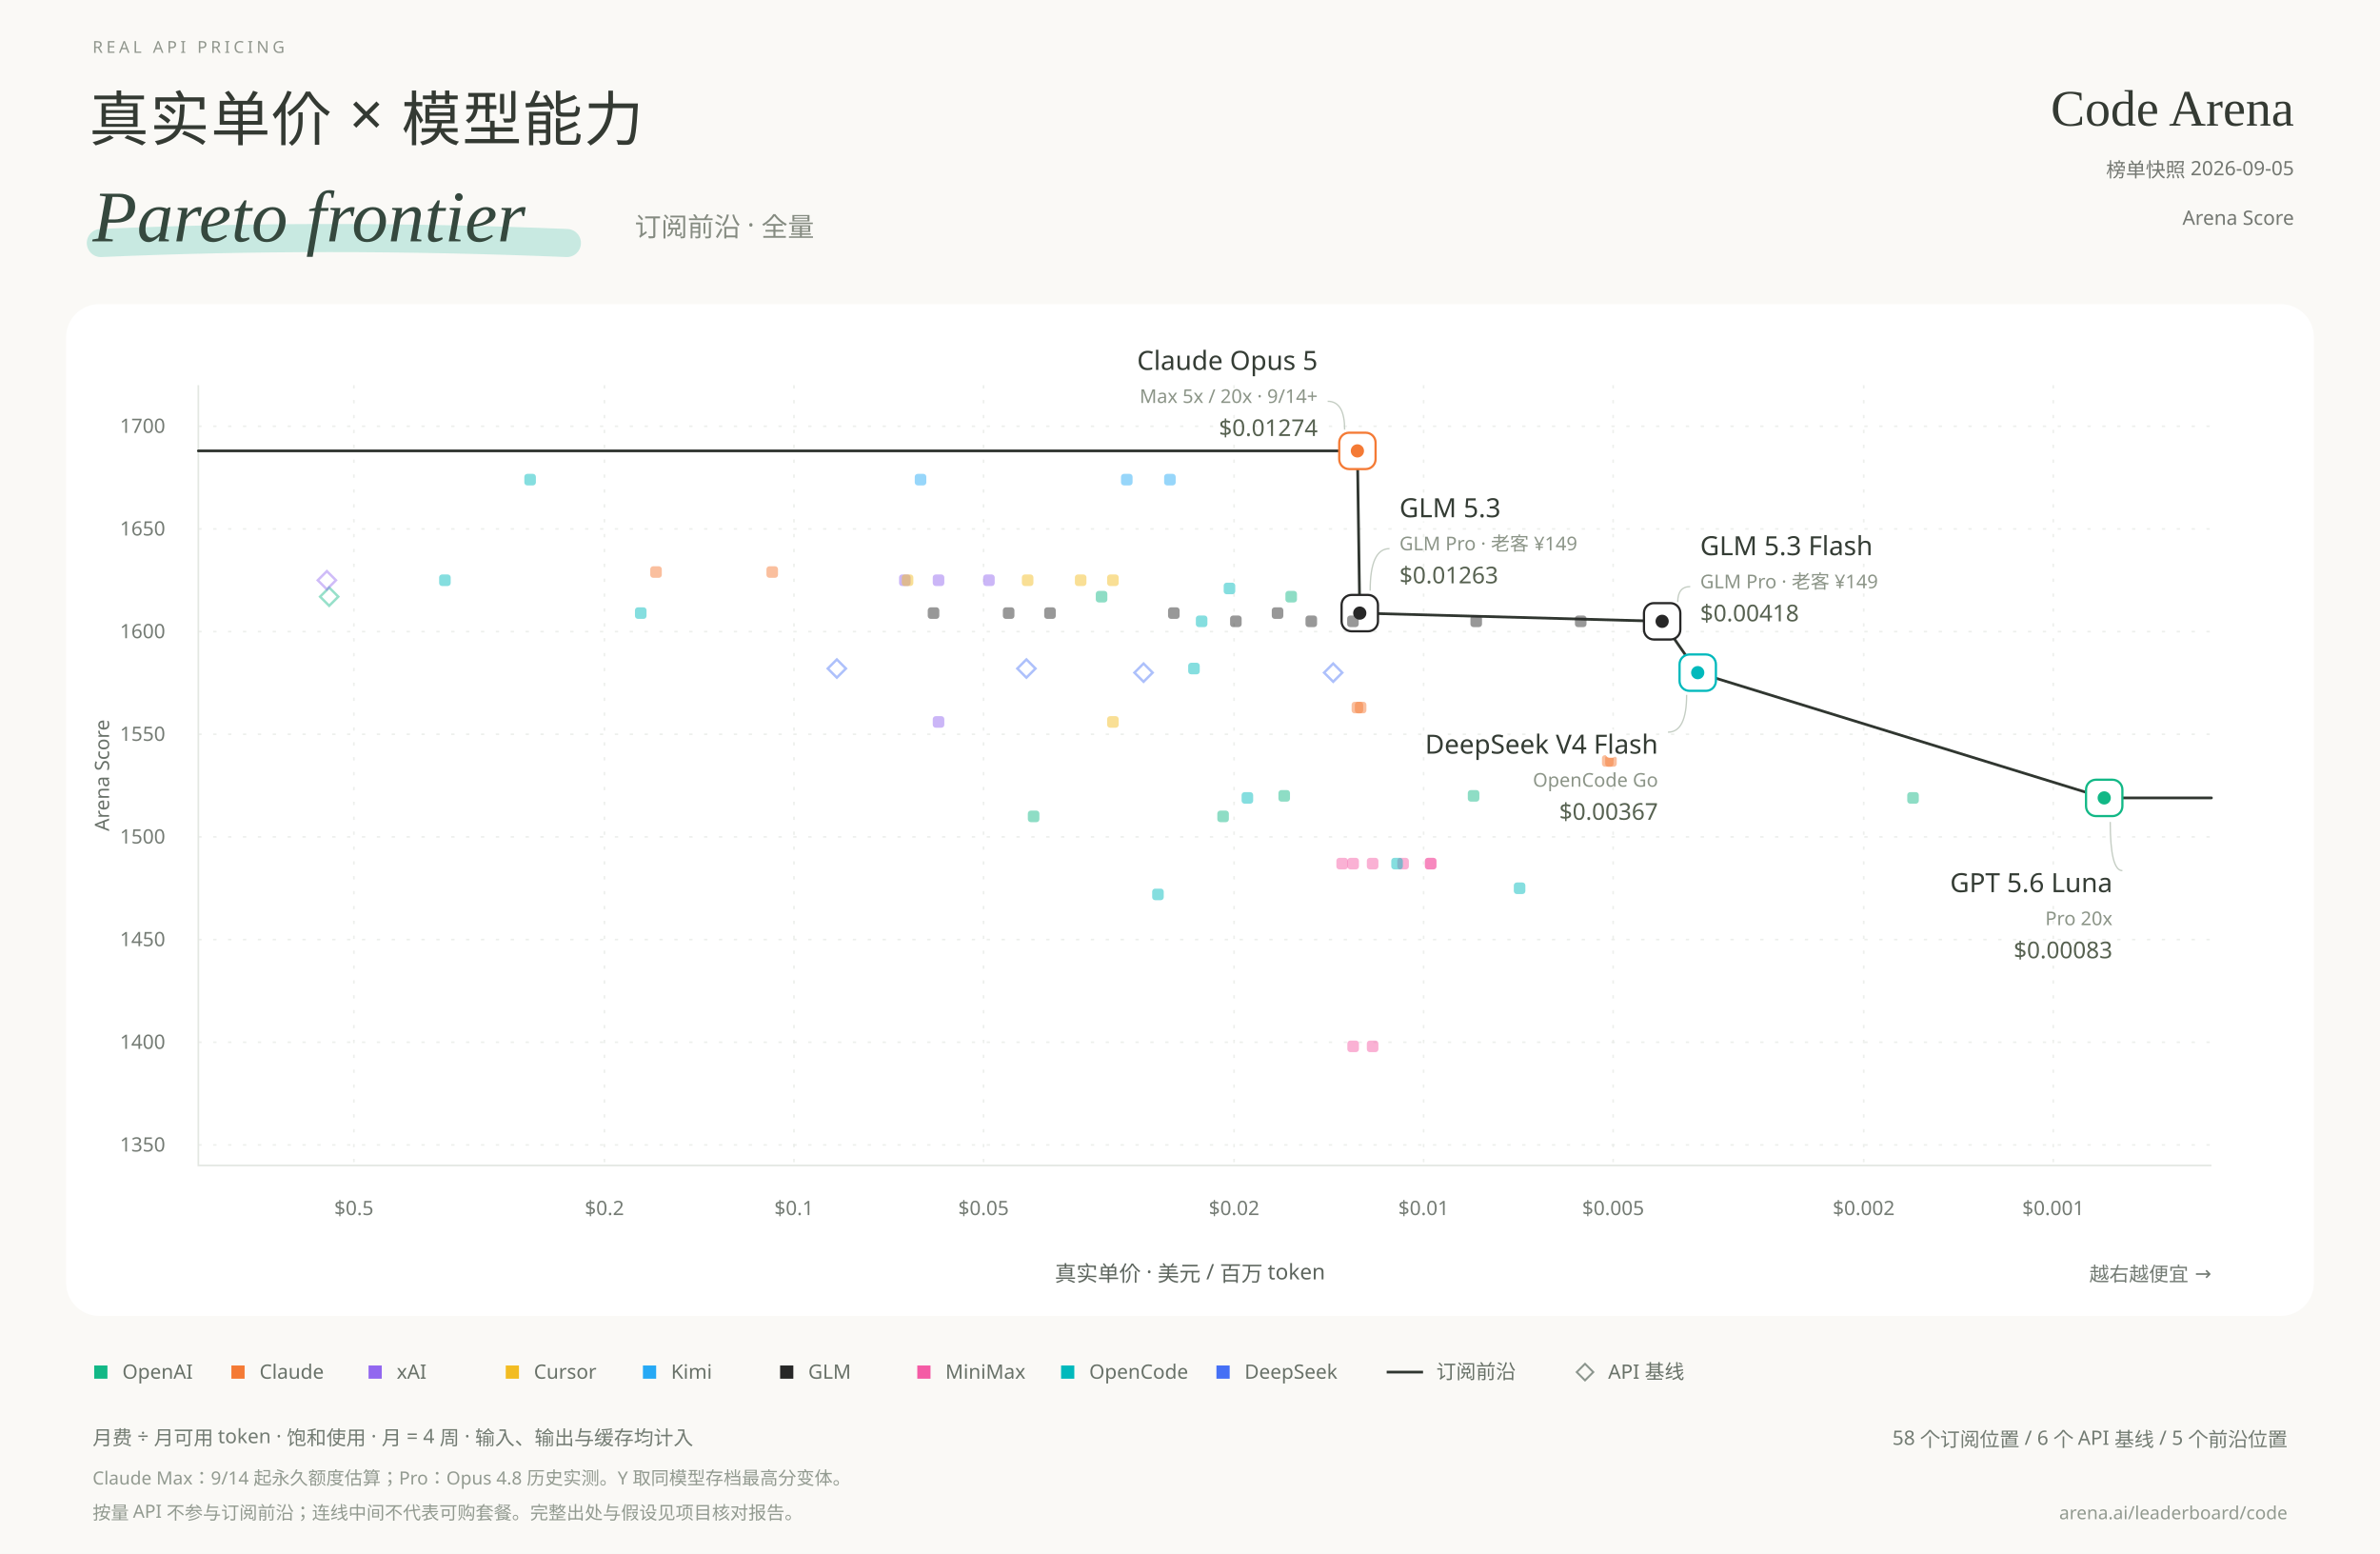
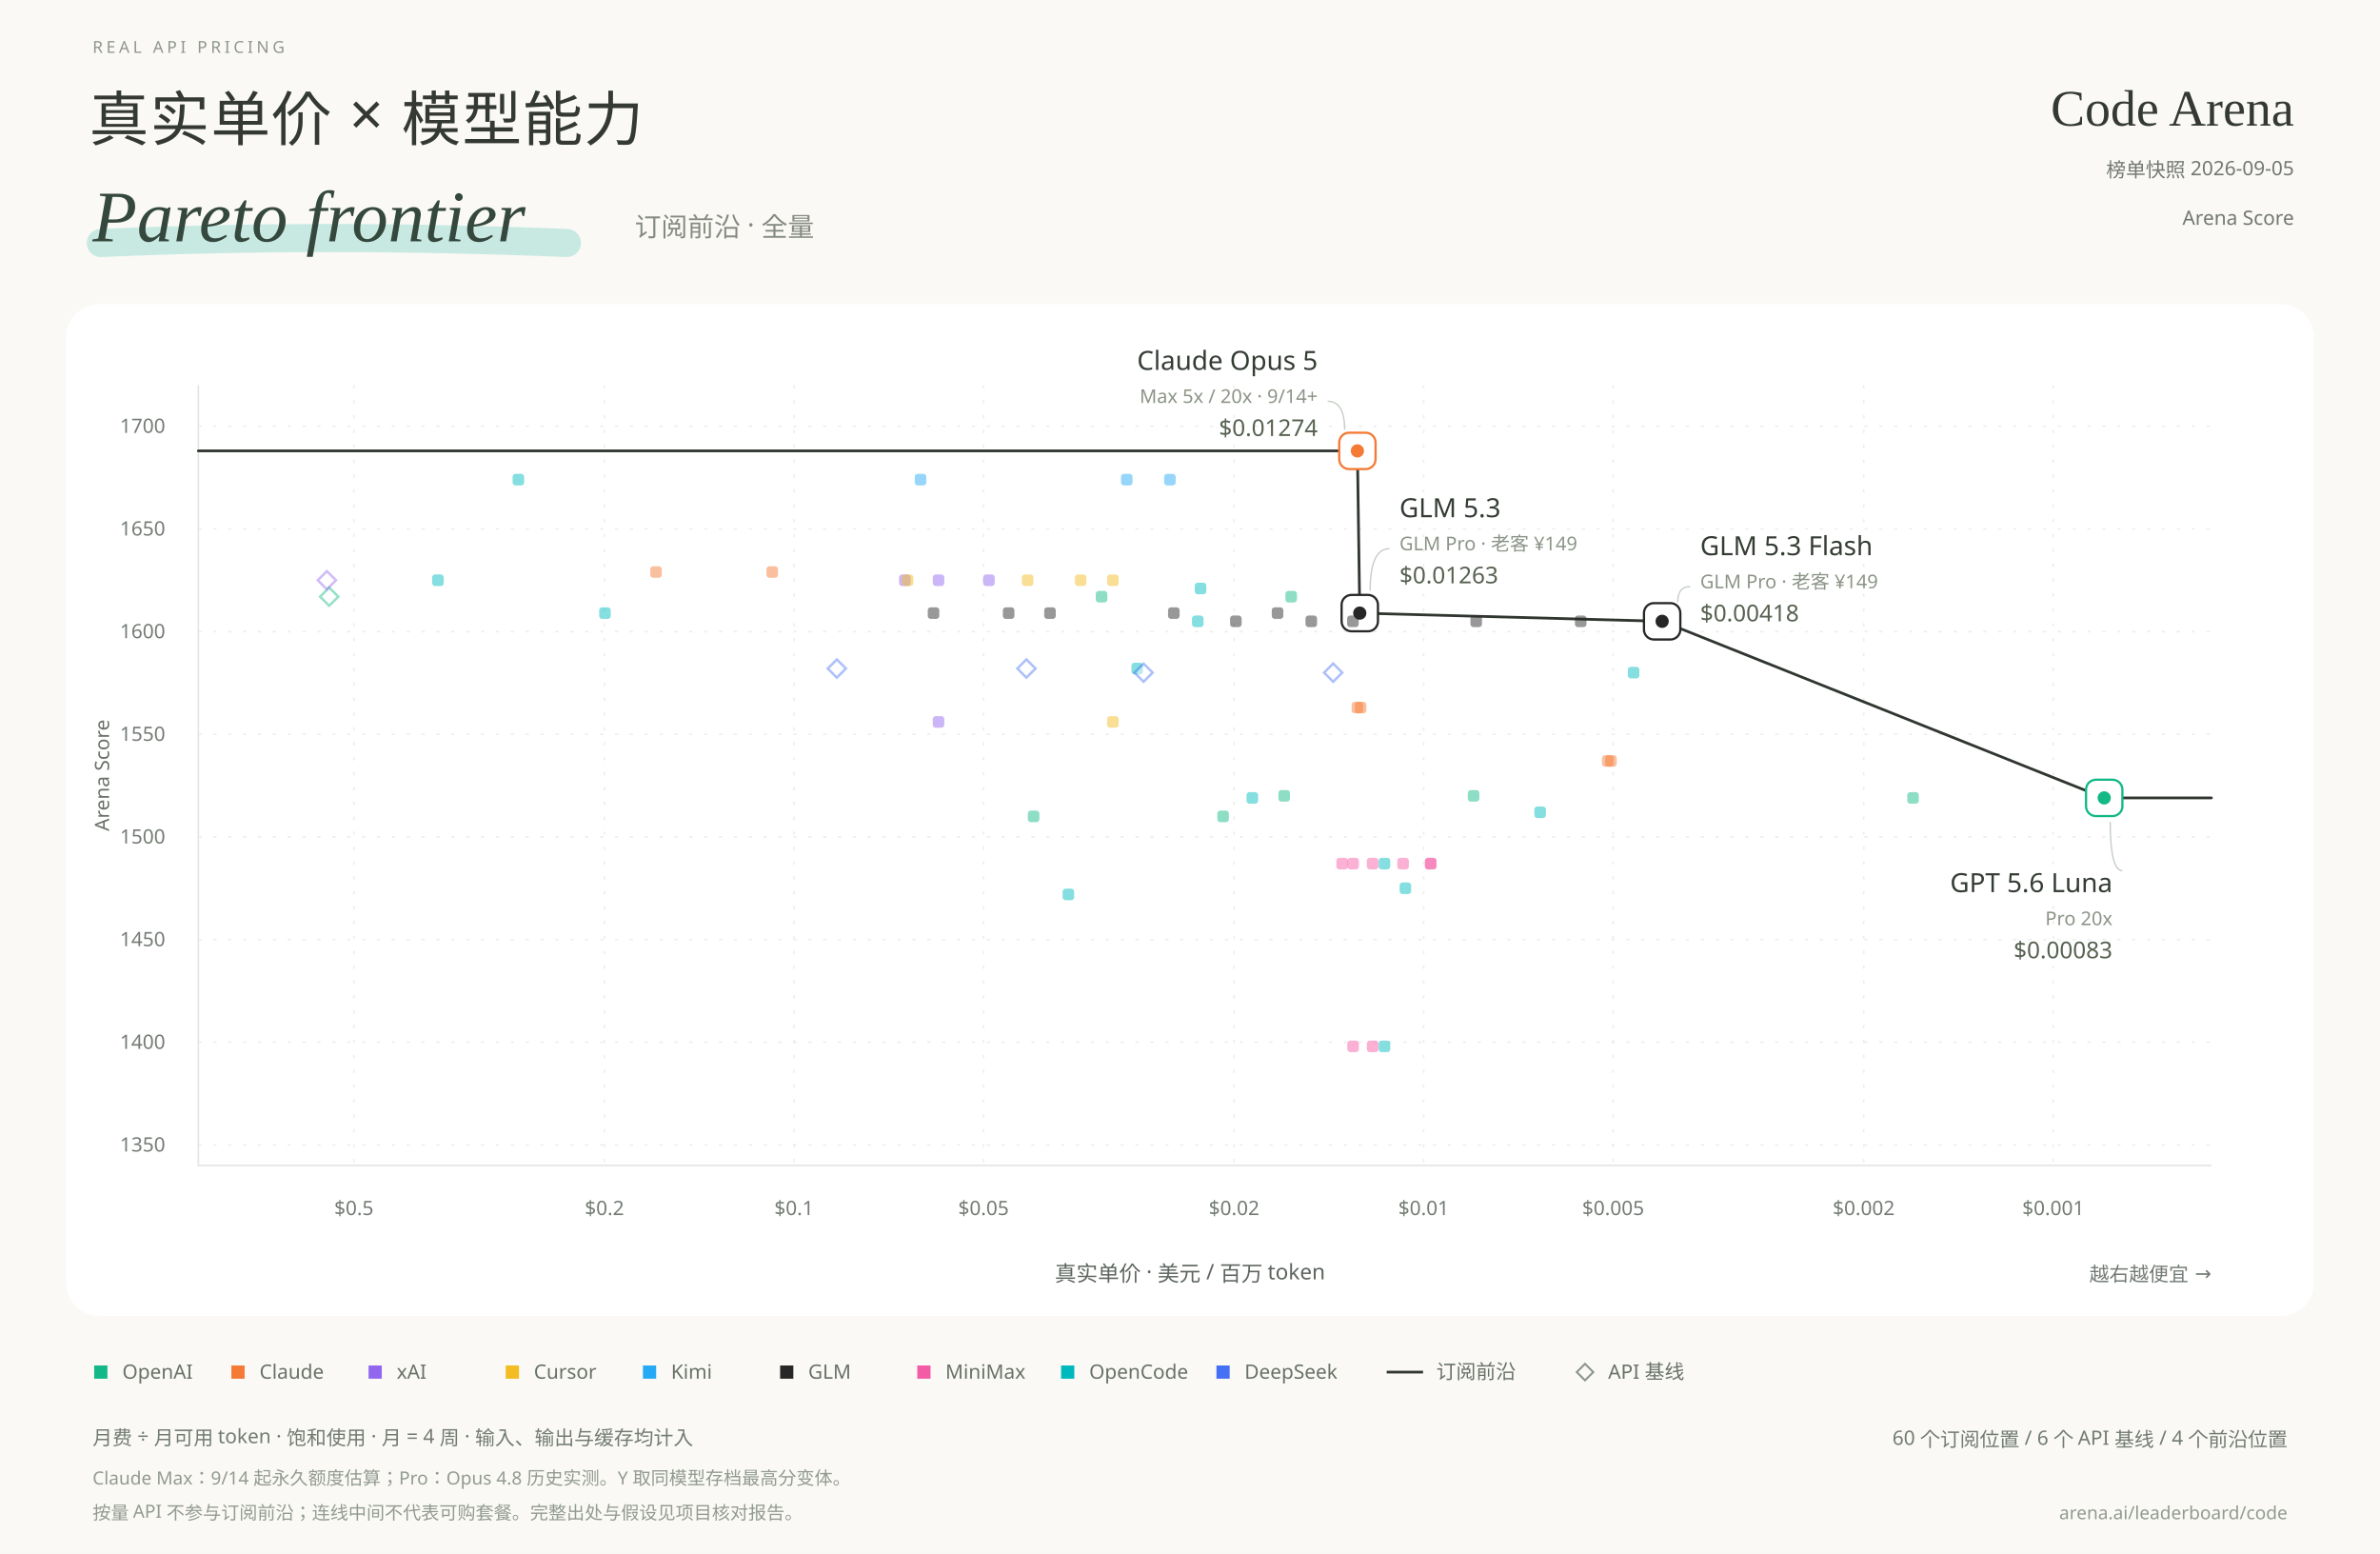
<svg xmlns="http://www.w3.org/2000/svg" width="1440" height="940" viewBox="0 0 1440 940" role="img" aria-labelledby="title desc">
  <style>text{font-family:"Microsoft YaHei","Segoe UI",sans-serif} .serif{font-family:"Times New Roman",serif} .number{font-family:"Segoe UI",sans-serif;font-variant-numeric:tabular-nums} .label-name{paint-order:stroke;stroke:#fff;stroke-width:5px;stroke-linejoin:round} .point:hover{opacity:1}</style>
  <rect width="1440" height="940" fill="#FAF9F6" />
  <text x="56.000" y="32.000" font-size="10" fill="#90968D" text-anchor="start" font-weight="400" letter-spacing="2.1">REAL API PRICING</text>
  <text x="54.000" y="85.000" font-size="36" fill="#343A33" text-anchor="start" font-weight="300" letter-spacing=".8">真实单价 × 模型能力</text>
  <path d="M61 147 Q197 141 343 147" stroke="#9FDDD0" stroke-width="17" stroke-linecap="round" opacity=".55" fill="none" />
  <text x="56.000" y="146.000" font-size="44" fill="#35483E" text-anchor="start" font-weight="400" class="serif" font-style="italic">Pareto frontier</text>
  <text x="384.000" y="143.000" font-size="16" fill="#858B81" text-anchor="start" font-weight="300">订阅前沿 · 全量</text>
  <text x="1388.000" y="76.000" font-size="31" fill="#343A33" text-anchor="end" font-weight="400" class="serif">Code Arena</text>
  <text x="1388.000" y="107.000" font-size="12" fill="#737771" text-anchor="end" font-weight="400">榜单快照  2026-09-05</text>
  <text x="1388.000" y="136.000" font-size="12" fill="#737771" text-anchor="end" font-weight="400">Arena Score</text>
  <rect x="40" y="184" width="1360" height="612" rx="20" fill="#FFFFFF" />
  <path d="M1242.309 233V705" stroke="#E8EBE7" stroke-dasharray="2 7" opacity=".8" />
  <text x="1242.309" y="735.000" font-size="12" fill="#747B74" text-anchor="middle" font-weight="400" class="number">$0.001</text>
  <path d="M1127.629 233V705" stroke="#E8EBE7" stroke-dasharray="2 7" opacity=".8" />
  <text x="1127.629" y="735.000" font-size="12" fill="#747B74" text-anchor="middle" font-weight="400" class="number">$0.002</text>
  <path d="M976.030 233V705" stroke="#E8EBE7" stroke-dasharray="2 7" opacity=".8" />
  <text x="976.030" y="735.000" font-size="12" fill="#747B74" text-anchor="middle" font-weight="400" class="number">$0.005</text>
  <path d="M861.349 233V705" stroke="#E8EBE7" stroke-dasharray="2 7" opacity=".8" />
  <text x="861.349" y="735.000" font-size="12" fill="#747B74" text-anchor="middle" font-weight="400" class="number">$0.01</text>
  <path d="M746.669 233V705" stroke="#E8EBE7" stroke-dasharray="2 7" opacity=".8" />
  <text x="746.669" y="735.000" font-size="12" fill="#747B74" text-anchor="middle" font-weight="400" class="number">$0.02</text>
  <path d="M595.070 233V705" stroke="#E8EBE7" stroke-dasharray="2 7" opacity=".8" />
  <text x="595.070" y="735.000" font-size="12" fill="#747B74" text-anchor="middle" font-weight="400" class="number">$0.05</text>
  <path d="M480.390 233V705" stroke="#E8EBE7" stroke-dasharray="2 7" opacity=".8" />
  <text x="480.390" y="735.000" font-size="12" fill="#747B74" text-anchor="middle" font-weight="400" class="number">$0.1</text>
  <path d="M365.709 233V705" stroke="#E8EBE7" stroke-dasharray="2 7" opacity=".8" />
  <text x="365.709" y="735.000" font-size="12" fill="#747B74" text-anchor="middle" font-weight="400" class="number">$0.2</text>
  <path d="M214.110 233V705" stroke="#E8EBE7" stroke-dasharray="2 7" opacity=".8" />
  <text x="214.110" y="735.000" font-size="12" fill="#747B74" text-anchor="middle" font-weight="400" class="number">$0.5</text>
  <path d="M120 692.579H1338" stroke="#E8EBE7" stroke-dasharray="2 7" opacity=".8" />
  <text x="100.000" y="696.579" font-size="12" fill="#747B74" text-anchor="end" font-weight="400" class="number">1350</text>
  <path d="M120 630.474H1338" stroke="#E8EBE7" stroke-dasharray="2 7" opacity=".8" />
  <text x="100.000" y="634.474" font-size="12" fill="#747B74" text-anchor="end" font-weight="400" class="number">1400</text>
  <path d="M120 568.368H1338" stroke="#E8EBE7" stroke-dasharray="2 7" opacity=".8" />
  <text x="100.000" y="572.368" font-size="12" fill="#747B74" text-anchor="end" font-weight="400" class="number">1450</text>
  <path d="M120 506.263H1338" stroke="#E8EBE7" stroke-dasharray="2 7" opacity=".8" />
  <text x="100.000" y="510.263" font-size="12" fill="#747B74" text-anchor="end" font-weight="400" class="number">1500</text>
  <path d="M120 444.158H1338" stroke="#E8EBE7" stroke-dasharray="2 7" opacity=".8" />
  <text x="100.000" y="448.158" font-size="12" fill="#747B74" text-anchor="end" font-weight="400" class="number">1550</text>
  <path d="M120 382.053H1338" stroke="#E8EBE7" stroke-dasharray="2 7" opacity=".8" />
  <text x="100.000" y="386.053" font-size="12" fill="#747B74" text-anchor="end" font-weight="400" class="number">1600</text>
  <path d="M120 319.947H1338" stroke="#E8EBE7" stroke-dasharray="2 7" opacity=".8" />
  <text x="100.000" y="323.947" font-size="12" fill="#747B74" text-anchor="end" font-weight="400" class="number">1650</text>
  <path d="M120 257.842H1338" stroke="#E8EBE7" stroke-dasharray="2 7" opacity=".8" />
  <text x="100.000" y="261.842" font-size="12" fill="#747B74" text-anchor="end" font-weight="400" class="number">1700</text>
  <path d="M120 233V705H1338" fill="none" stroke="#E3E7E2" />
  <text x="66.000" y="469.000" font-size="12" fill="#697169" text-anchor="middle" font-weight="400" transform="rotate(-90 66 469.0)">Arena Score</text>
  <text x="720.000" y="775.000" font-size="13" fill="#5D655E" text-anchor="middle" font-weight="400">真实单价 · 美元 / 百万 token</text>
  <text x="1338.000" y="775.000" font-size="12" fill="#737B74" text-anchor="end" font-weight="400">越右越便宜 →</text>
-   <path id="frontier" d="M120.000,272.747 L821.284,272.747 L822.719,370.874 L1005.666,375.842 L1027.194,406.895 L1273.137,482.663 L1338.000,482.663" fill="none" stroke="#303630" stroke-width="1.65" stroke-linecap="round" stroke-linejoin="round" />
+   <path id="frontier" d="M120.000,272.747 L821.284,272.747 L822.719,370.874 L1005.666,375.842 L1273.137,482.663 L1338.000,482.663" fill="none" stroke="#303630" stroke-width="1.65" stroke-linecap="round" stroke-linejoin="round" />
  <g class="point" data-billing="subscription" data-frontier="false" data-price="0.03247" data-score="1617" data-x="666.495" data-y="360.937" transform="translate(666.495 360.937)">
    <rect x="-3.5" y="-3.5" width="7" height="7" rx="1.8" fill="#12B886" opacity=".48" />
  </g>
  <g class="point" data-billing="subscription" data-frontier="false" data-price="0.01623" data-score="1617" data-x="781.226" data-y="360.937" transform="translate(781.226 360.937)">
    <rect x="-3.5" y="-3.5" width="7" height="7" rx="1.8" fill="#12B886" opacity=".48" />
  </g>
  <g class="point" data-billing="subscription" data-frontier="false" data-price="0.01259" data-score="1563" data-x="823.244" data-y="428.011" transform="translate(823.244 428.011)">
    <rect x="-3.5" y="-3.5" width="7" height="7" rx="1.8" fill="#F47A35" opacity=".48" />
  </g>
  <g class="point" data-billing="subscription" data-frontier="true" data-price="0.01274" data-score="1688" data-x="821.284" data-y="272.747" transform="translate(821.284 272.747)">
    <rect x="-11" y="-11" width="22" height="22" rx="6" fill="#FFF" stroke="#F47A35" stroke-width="1.35" />
    <circle r="4" fill="#F47A35" />
  </g>
  <g class="point" data-billing="subscription" data-frontier="false" data-price="0.05894" data-score="1625" data-x="567.854" data-y="351.000" transform="translate(567.854 351.000)">
    <rect x="-3.5" y="-3.5" width="7" height="7" rx="1.8" fill="#9267EF" opacity=".48" />
  </g>
  <g class="point" data-billing="subscription" data-frontier="false" data-price="0.04902" data-score="1625" data-x="598.345" data-y="351.000" transform="translate(598.345 351.000)">
    <rect x="-3.5" y="-3.5" width="7" height="7" rx="1.8" fill="#9267EF" opacity=".48" />
  </g>
  <g class="point" data-billing="subscription" data-frontier="false" data-price="0.06667" data-score="1625" data-x="547.465" data-y="351.000" transform="translate(547.465 351.000)">
    <rect x="-3.5" y="-3.5" width="7" height="7" rx="1.8" fill="#9267EF" opacity=".48" />
  </g>
  <g class="point" data-billing="subscription" data-frontier="false" data-price="0.03115" data-score="1625" data-x="673.362" data-y="351.000" transform="translate(673.362 351.000)">
    <rect x="-3.5" y="-3.5" width="7" height="7" rx="1.8" fill="#F2BC22" opacity=".48" />
  </g>
  <g class="point" data-billing="subscription" data-frontier="false" data-price="0.06601" data-score="1625" data-x="549.111" data-y="351.000" transform="translate(549.111 351.000)">
    <rect x="-3.5" y="-3.5" width="7" height="7" rx="1.8" fill="#F2BC22" opacity=".48" />
  </g>
  <g class="point" data-billing="subscription" data-frontier="false" data-price="0.04255" data-score="1625" data-x="621.764" data-y="351.000" transform="translate(621.764 351.000)">
    <rect x="-3.5" y="-3.5" width="7" height="7" rx="1.8" fill="#F2BC22" opacity=".48" />
  </g>
  <g class="point" data-billing="subscription" data-frontier="false" data-price="0.03505" data-score="1625" data-x="653.845" data-y="351.000" transform="translate(653.845 351.000)">
    <rect x="-3.5" y="-3.5" width="7" height="7" rx="1.8" fill="#F2BC22" opacity=".48" />
  </g>
  <g class="point" data-billing="subscription" data-frontier="false" data-price="0.02529" data-score="1674" data-x="707.842" data-y="290.137" transform="translate(707.842 290.137)">
    <rect x="-3.5" y="-3.5" width="7" height="7" rx="1.8" fill="#26A9F5" opacity=".48" />
  </g>
  <g class="point" data-billing="subscription" data-frontier="false" data-price="0.06295" data-score="1674" data-x="556.964" data-y="290.137" transform="translate(556.964 290.137)">
    <rect x="-3.5" y="-3.5" width="7" height="7" rx="1.8" fill="#26A9F5" opacity=".48" />
  </g>
  <g class="point" data-billing="subscription" data-frontier="false" data-price="0.02961" data-score="1674" data-x="681.750" data-y="290.137" transform="translate(681.750 290.137)">
    <rect x="-3.5" y="-3.5" width="7" height="7" rx="1.8" fill="#26A9F5" opacity=".48" />
  </g>
  <g class="point" data-billing="subscription" data-frontier="false" data-price="0.06003" data-score="1609" data-x="564.822" data-y="370.874" transform="translate(564.822 370.874)">
    <rect x="-3.5" y="-3.5" width="7" height="7" rx="1.8" fill="#272727" opacity=".48" />
  </g>
  <g class="point" data-billing="subscription" data-frontier="false" data-price="0.01987" data-score="1605" data-x="747.748" data-y="375.842" transform="translate(747.748 375.842)">
    <rect x="-3.5" y="-3.5" width="7" height="7" rx="1.8" fill="#272727" opacity=".48" />
  </g>
  <g class="point" data-billing="subscription" data-frontier="false" data-price="0.02493" data-score="1609" data-x="710.214" data-y="370.874" transform="translate(710.214 370.874)">
    <rect x="-3.5" y="-3.5" width="7" height="7" rx="1.8" fill="#272727" opacity=".48" />
  </g>
  <g class="point" data-billing="subscription" data-frontier="false" data-price="0.00825" data-score="1605" data-x="893.177" data-y="375.842" transform="translate(893.177 375.842)">
    <rect x="-3.5" y="-3.5" width="7" height="7" rx="1.8" fill="#272727" opacity=".48" />
  </g>
  <g class="point" data-billing="subscription" data-frontier="false" data-price="0.04561" data-score="1609" data-x="610.274" data-y="370.874" transform="translate(610.274 370.874)">
    <rect x="-3.5" y="-3.5" width="7" height="7" rx="1.8" fill="#272727" opacity=".48" />
  </g>
  <g class="point" data-billing="subscription" data-frontier="false" data-price="0.01508" data-score="1605" data-x="793.386" data-y="375.842" transform="translate(793.386 375.842)">
    <rect x="-3.5" y="-3.5" width="7" height="7" rx="1.8" fill="#272727" opacity=".48" />
  </g>
  <g class="point" data-billing="subscription" data-frontier="true" data-price="0.01263" data-score="1609" data-x="822.719" data-y="370.874" transform="translate(822.719 370.874)">
    <rect x="-11" y="-11" width="22" height="22" rx="6" fill="#FFF" stroke="#272727" stroke-width="1.35" />
    <circle r="4" fill="#272727" />
  </g>
  <g class="point" data-billing="subscription" data-frontier="true" data-price="0.00418" data-score="1605" data-x="1005.666" data-y="375.842" transform="translate(1005.666 375.842)">
    <rect x="-11" y="-11" width="22" height="22" rx="6" fill="#FFF" stroke="#272727" stroke-width="1.35" />
    <circle r="4" fill="#272727" />
  </g>
  <g class="point" data-billing="subscription" data-frontier="false" data-price="0.03921" data-score="1609" data-x="635.289" data-y="370.874" transform="translate(635.289 370.874)">
    <rect x="-3.5" y="-3.5" width="7" height="7" rx="1.8" fill="#272727" opacity=".48" />
  </g>
  <g class="point" data-billing="subscription" data-frontier="false" data-price="0.01295" data-score="1605" data-x="818.579" data-y="375.842" transform="translate(818.579 375.842)">
    <rect x="-3.5" y="-3.5" width="7" height="7" rx="1.8" fill="#272727" opacity=".48" />
  </g>
  <g class="point" data-billing="subscription" data-frontier="false" data-price="0.01706" data-score="1609" data-x="772.975" data-y="370.874" transform="translate(772.975 370.874)">
    <rect x="-3.5" y="-3.5" width="7" height="7" rx="1.8" fill="#272727" opacity=".48" />
  </g>
  <g class="point" data-billing="subscription" data-frontier="false" data-price="0.00563" data-score="1605" data-x="956.396" data-y="375.842" transform="translate(956.396 375.842)">
    <rect x="-3.5" y="-3.5" width="7" height="7" rx="1.8" fill="#272727" opacity=".48" />
  </g>
  <g class="point" data-billing="subscription" data-frontier="false" data-price="0.01205" data-score="1487" data-x="830.497" data-y="522.411" transform="translate(830.497 522.411)">
    <rect x="-3.5" y="-3.5" width="7" height="7" rx="1.8" fill="#F45BA5" opacity=".48" />
  </g>
  <g class="point" data-billing="subscription" data-frontier="false" data-price="0.00975" data-score="1487" data-x="865.538" data-y="522.411" transform="translate(865.538 522.411)">
    <rect x="-3.5" y="-3.5" width="7" height="7" rx="1.8" fill="#F45BA5" opacity=".48" />
  </g>
  <g class="point" data-billing="subscription" data-frontier="false" data-price="0.00974" data-score="1487" data-x="865.708" data-y="522.411" transform="translate(865.708 522.411)">
    <rect x="-3.5" y="-3.5" width="7" height="7" rx="1.8" fill="#F45BA5" opacity=".48" />
  </g>
  <g class="point" data-billing="subscription" data-frontier="false" data-price="0.01294" data-score="1487" data-x="818.707" data-y="522.411" transform="translate(818.707 522.411)">
    <rect x="-3.5" y="-3.5" width="7" height="7" rx="1.8" fill="#F45BA5" opacity=".48" />
  </g>
  <g class="point" data-billing="subscription" data-frontier="false" data-price="0.01078" data-score="1487" data-x="848.923" data-y="522.411" transform="translate(848.923 522.411)">
    <rect x="-3.5" y="-3.5" width="7" height="7" rx="1.8" fill="#F45BA5" opacity=".48" />
  </g>
  <g class="point" data-billing="subscription" data-frontier="false" data-price="0.01347" data-score="1487" data-x="812.065" data-y="522.411" transform="translate(812.065 522.411)">
    <rect x="-3.5" y="-3.5" width="7" height="7" rx="1.8" fill="#F45BA5" opacity=".48" />
  </g>
-   <g class="point" data-billing="subscription" data-frontier="false" data-price="0.35842" data-score="1625" data-x="269.188" data-y="351.000" transform="translate(269.188 351.000)">
-     <rect x="-3.5" y="-3.5" width="7" height="7" rx="1.8" fill="#00B9BC" opacity=".48" />
-   </g>
-   <g class="point" data-billing="subscription" data-frontier="false" data-price="0.01905" data-score="1519" data-x="754.721" data-y="482.663" transform="translate(754.721 482.663)">
-     <rect x="-3.5" y="-3.5" width="7" height="7" rx="1.8" fill="#00B9BC" opacity=".48" />
-   </g>
-   <g class="point" data-billing="subscription" data-frontier="false" data-price="0.02252" data-score="1605" data-x="727.035" data-y="375.842" transform="translate(727.035 375.842)">
-     <rect x="-3.5" y="-3.5" width="7" height="7" rx="1.8" fill="#00B9BC" opacity=".48" />
-   </g>
-   <g class="point" data-billing="subscription" data-frontier="false" data-price="0.17513" data-score="1609" data-x="387.679" data-y="370.874" transform="translate(387.679 370.874)">
-     <rect x="-3.5" y="-3.5" width="7" height="7" rx="1.8" fill="#00B9BC" opacity=".48" />
-   </g>
-   <g class="point" data-billing="subscription" data-frontier="false" data-price="0.26247" data-score="1674" data-x="320.737" data-y="290.137" transform="translate(320.737 290.137)">
-     <rect x="-3.5" y="-3.5" width="7" height="7" rx="1.8" fill="#00B9BC" opacity=".48" />
-   </g>
-   <g class="point" data-billing="subscription" data-frontier="false" data-price="0.02642" data-score="1472" data-x="700.610" data-y="541.042" transform="translate(700.610 541.042)">
-     <rect x="-3.5" y="-3.5" width="7" height="7" rx="1.8" fill="#00B9BC" opacity=".48" />
-   </g>
-   <g class="point" data-billing="subscription" data-frontier="false" data-price="0.01102" data-score="1487" data-x="845.280" data-y="522.411" transform="translate(845.280 522.411)">
-     <rect x="-3.5" y="-3.5" width="7" height="7" rx="1.8" fill="#00B9BC" opacity=".48" />
-   </g>
-   <g class="point" data-billing="subscription" data-frontier="false" data-price="0.02316" data-score="1582" data-x="722.399" data-y="404.411" transform="translate(722.399 404.411)">
-     <rect x="-3.5" y="-3.5" width="7" height="7" rx="1.8" fill="#00B9BC" opacity=".48" />
-   </g>
-   <g class="point" data-billing="subscription" data-frontier="true" data-price="0.00367" data-score="1580" data-x="1027.194" data-y="406.895" transform="translate(1027.194 406.895)">
-     <rect x="-11" y="-11" width="22" height="22" rx="6" fill="#FFF" stroke="#00B9BC" stroke-width="1.35" />
-     <circle r="4" fill="#00B9BC" />
-   </g>
-   <g class="point" data-billing="subscription" data-frontier="false" data-price="0.02034" data-score="1621" data-x="743.880" data-y="355.968" transform="translate(743.880 355.968)">
-     <rect x="-3.5" y="-3.5" width="7" height="7" rx="1.8" fill="#00B9BC" opacity=".48" />
-   </g>
-   <g class="point" data-billing="subscription" data-frontier="false" data-price="0.00704" data-score="1475" data-x="919.418" data-y="537.316" transform="translate(919.418 537.316)">
+   <g class="point" data-billing="subscription" data-frontier="false" data-price="0.36765" data-score="1625" data-x="264.982" data-y="351.000" transform="translate(264.982 351.000)">
+     <rect x="-3.5" y="-3.5" width="7" height="7" rx="1.8" fill="#00B9BC" opacity=".48" />
+   </g>
+   <g class="point" data-billing="subscription" data-frontier="false" data-price="0.01871" data-score="1519" data-x="757.700" data-y="482.663" transform="translate(757.700 482.663)">
+     <rect x="-3.5" y="-3.5" width="7" height="7" rx="1.8" fill="#00B9BC" opacity=".48" />
+   </g>
+   <g class="point" data-billing="subscription" data-frontier="false" data-price="0.02284" data-score="1605" data-x="724.701" data-y="375.842" transform="translate(724.701 375.842)">
+     <rect x="-3.5" y="-3.5" width="7" height="7" rx="1.8" fill="#00B9BC" opacity=".48" />
+   </g>
+   <g class="point" data-billing="subscription" data-frontier="false" data-price="0.1996" data-score="1609" data-x="366.040" data-y="370.874" transform="translate(366.040 370.874)">
+     <rect x="-3.5" y="-3.5" width="7" height="7" rx="1.8" fill="#00B9BC" opacity=".48" />
+   </g>
+   <g class="point" data-billing="subscription" data-frontier="false" data-price="0.27397" data-score="1674" data-x="313.642" data-y="290.137" transform="translate(313.642 290.137)">
+     <rect x="-3.5" y="-3.5" width="7" height="7" rx="1.8" fill="#00B9BC" opacity=".48" />
+   </g>
+   <g class="point" data-billing="subscription" data-frontier="false" data-price="0.03666" data-score="1472" data-x="646.415" data-y="541.042" transform="translate(646.415 541.042)">
+     <rect x="-3.5" y="-3.5" width="7" height="7" rx="1.8" fill="#00B9BC" opacity=".48" />
+   </g>
+   <g class="point" data-billing="subscription" data-frontier="false" data-price="0.01069" data-score="1475" data-x="850.310" data-y="537.316" transform="translate(850.310 537.316)">
+     <rect x="-3.5" y="-3.5" width="7" height="7" rx="1.8" fill="#00B9BC" opacity=".48" />
+   </g>
+   <g class="point" data-billing="subscription" data-frontier="false" data-price="0.01154" data-score="1487" data-x="837.651" data-y="522.411" transform="translate(837.651 522.411)">
+     <rect x="-3.5" y="-3.5" width="7" height="7" rx="1.8" fill="#00B9BC" opacity=".48" />
+   </g>
+   <g class="point" data-billing="subscription" data-frontier="false" data-price="0.01154" data-score="1398" data-x="837.651" data-y="632.958" transform="translate(837.651 632.958)">
+     <rect x="-3.5" y="-3.5" width="7" height="7" rx="1.8" fill="#00B9BC" opacity=".48" />
+   </g>
+   <g class="point" data-billing="subscription" data-frontier="false" data-price="0.0285" data-score="1582" data-x="688.072" data-y="404.411" transform="translate(688.072 404.411)">
+     <rect x="-3.5" y="-3.5" width="7" height="7" rx="1.8" fill="#00B9BC" opacity=".48" />
+   </g>
+   <g class="point" data-billing="subscription" data-frontier="false" data-price="0.00464" data-score="1580" data-x="988.393" data-y="406.895" transform="translate(988.393 406.895)">
+     <rect x="-3.5" y="-3.5" width="7" height="7" rx="1.8" fill="#00B9BC" opacity=".48" />
+   </g>
+   <g class="point" data-billing="subscription" data-frontier="false" data-price="0.02261" data-score="1621" data-x="726.375" data-y="355.968" transform="translate(726.375 355.968)">
+     <rect x="-3.5" y="-3.5" width="7" height="7" rx="1.8" fill="#00B9BC" opacity=".48" />
+   </g>
+   <g class="point" data-billing="subscription" data-frontier="false" data-price="0.00653" data-score="1512" data-x="931.860" data-y="491.358" transform="translate(931.860 491.358)">
    <rect x="-3.5" y="-3.5" width="7" height="7" rx="1.8" fill="#00B9BC" opacity=".48" />
  </g>
  <g class="point" data-billing="subscription" data-frontier="false" data-price="0.01665" data-score="1520" data-x="776.999" data-y="481.421" transform="translate(776.999 481.421)">
    <rect x="-3.5" y="-3.5" width="7" height="7" rx="1.8" fill="#12B886" opacity=".48" />
  </g>
  <g class="point" data-billing="subscription" data-frontier="false" data-price="0.00167" data-score="1519" data-x="1157.463" data-y="482.663" transform="translate(1157.463 482.663)">
    <rect x="-3.5" y="-3.5" width="7" height="7" rx="1.8" fill="#12B886" opacity=".48" />
  </g>
  <g class="point" data-billing="subscription" data-frontier="false" data-price="0.04163" data-score="1510" data-x="625.380" data-y="493.842" transform="translate(625.380 493.842)">
    <rect x="-3.5" y="-3.5" width="7" height="7" rx="1.8" fill="#12B886" opacity=".48" />
  </g>
  <g class="point" data-billing="subscription" data-frontier="false" data-price="0.00833" data-score="1520" data-x="891.580" data-y="481.421" transform="translate(891.580 481.421)">
    <rect x="-3.5" y="-3.5" width="7" height="7" rx="1.8" fill="#12B886" opacity=".48" />
  </g>
  <g class="point" data-billing="subscription" data-frontier="true" data-price="0.00083" data-score="1519" data-x="1273.137" data-y="482.663" transform="translate(1273.137 482.663)">
    <rect x="-11" y="-11" width="22" height="22" rx="6" fill="#FFF" stroke="#12B886" stroke-width="1.35" />
    <circle r="4" fill="#12B886" />
  </g>
  <g class="point" data-billing="subscription" data-frontier="false" data-price="0.02082" data-score="1510" data-x="740.021" data-y="493.842" transform="translate(740.021 493.842)">
    <rect x="-3.5" y="-3.5" width="7" height="7" rx="1.8" fill="#12B886" opacity=".48" />
  </g>
  <g class="point" data-billing="subscription" data-frontier="false" data-price="0.00504" data-score="1537" data-x="974.711" data-y="460.305" transform="translate(974.711 460.305)">
    <rect x="-3.5" y="-3.5" width="7" height="7" rx="1.8" fill="#F47A35" opacity=".48" />
  </g>
  <g class="point" data-billing="subscription" data-frontier="false" data-price="0.0051" data-score="1537" data-x="972.753" data-y="460.305" transform="translate(972.753 460.305)">
    <rect x="-3.5" y="-3.5" width="7" height="7" rx="1.8" fill="#F47A35" opacity=".48" />
  </g>
  <g class="point" data-billing="subscription" data-frontier="false" data-price="0.01274" data-score="1563" data-x="821.284" data-y="428.011" transform="translate(821.284 428.011)">
    <rect x="-3.5" y="-3.5" width="7" height="7" rx="1.8" fill="#F47A35" opacity=".48" />
  </g>
  <g class="point" data-billing="subscription" data-frontier="false" data-price="0.16561" data-score="1629" data-x="396.926" data-y="346.032" transform="translate(396.926 346.032)">
    <rect x="-3.5" y="-3.5" width="7" height="7" rx="1.8" fill="#F47A35" opacity=".48" />
  </g>
  <g class="point" data-billing="subscription" data-frontier="false" data-price="0.10828" data-score="1629" data-x="467.228" data-y="346.032" transform="translate(467.228 346.032)">
    <rect x="-3.5" y="-3.5" width="7" height="7" rx="1.8" fill="#F47A35" opacity=".48" />
  </g>
  <g class="point" data-billing="subscription" data-frontier="false" data-price="0.03115" data-score="1556" data-x="673.362" data-y="436.705" transform="translate(673.362 436.705)">
    <rect x="-3.5" y="-3.5" width="7" height="7" rx="1.8" fill="#F2BC22" opacity=".48" />
  </g>
  <g class="point" data-billing="subscription" data-frontier="false" data-price="0.05894" data-score="1556" data-x="567.854" data-y="436.705" transform="translate(567.854 436.705)">
    <rect x="-3.5" y="-3.5" width="7" height="7" rx="1.8" fill="#9267EF" opacity=".48" />
  </g>
  <g class="point" data-billing="subscription" data-frontier="false" data-price="0.01205" data-score="1398" data-x="830.497" data-y="632.958" transform="translate(830.497 632.958)">
    <rect x="-3.5" y="-3.5" width="7" height="7" rx="1.8" fill="#F45BA5" opacity=".48" />
  </g>
  <g class="point" data-billing="subscription" data-frontier="false" data-price="0.01294" data-score="1398" data-x="818.707" data-y="632.958" transform="translate(818.707 632.958)">
    <rect x="-3.5" y="-3.5" width="7" height="7" rx="1.8" fill="#F45BA5" opacity=".48" />
  </g>
  <g class="point" data-billing="metered" data-frontier="false" data-price="0.01392" data-score="1580" data-x="806.629" data-y="406.895" transform="translate(806.629 406.895)">
    <path d="M0 -5.5L5.5 0 0 5.5 -5.5 0Z" fill="white" stroke="#4570F5" stroke-width="1.5" opacity=".44" />
  </g>
  <g class="point" data-billing="metered" data-frontier="false" data-price="0.02785" data-score="1580" data-x="691.889" data-y="406.895" transform="translate(691.889 406.895)">
    <path d="M0 -5.5L5.5 0 0 5.5 -5.5 0Z" fill="white" stroke="#4570F5" stroke-width="1.5" opacity=".44" />
  </g>
  <g class="point" data-billing="metered" data-frontier="false" data-price="0.04274" data-score="1582" data-x="621.027" data-y="404.411" transform="translate(621.027 404.411)">
    <path d="M0 -5.5L5.5 0 0 5.5 -5.5 0Z" fill="white" stroke="#4570F5" stroke-width="1.5" opacity=".44" />
  </g>
  <g class="point" data-billing="metered" data-frontier="false" data-price="0.08549" data-score="1582" data-x="506.327" data-y="404.411" transform="translate(506.327 404.411)">
    <path d="M0 -5.5L5.5 0 0 5.5 -5.5 0Z" fill="white" stroke="#4570F5" stroke-width="1.5" opacity=".44" />
  </g>
  <g class="point" data-billing="metered" data-frontier="false" data-price="0.54723" data-score="1617" data-x="199.176" data-y="360.937" transform="translate(199.176 360.937)">
    <path d="M0 -5.5L5.5 0 0 5.5 -5.5 0Z" fill="white" stroke="#12B886" stroke-width="1.5" opacity=".44" />
  </g>
  <g class="point" data-billing="metered" data-frontier="false" data-price="0.55193" data-score="1625" data-x="197.762" data-y="351.000" transform="translate(197.762 351.000)">
    <path d="M0 -5.5L5.5 0 0 5.5 -5.5 0Z" fill="white" stroke="#9267EF" stroke-width="1.5" opacity=".44" />
  </g>
  <g class="front-label" data-model="claude-opus-5">
    <path d="M813.567,259.885Q813.567,242.747 803.284,242.747" stroke="#C4CDC3" stroke-width=".8" fill="none" />
    <text x="797.284" y="223.747" font-size="16" fill="#343C34" text-anchor="end" font-weight="400" class="label-name">Claude Opus 5</text>
    <text x="797.284" y="243.747" font-size="11.5" fill="#8B9487" text-anchor="end" font-weight="400">Max 5x / 20x · 9/14+</text>
    <text x="797.284" y="263.747" font-size="14" fill="#566150" text-anchor="end" font-weight="400" class="number">$0.01274</text>
  </g>
  <g class="front-label" data-model="glm-5.3">
    <path d="M829.005,357.254Q829.005,331.874 840.719,331.874" stroke="#C4CDC3" stroke-width=".8" fill="none" />
    <text x="846.719" y="312.874" font-size="16" fill="#343C34" text-anchor="start" font-weight="400" class="label-name">GLM 5.3</text>
    <text x="846.719" y="332.874" font-size="11.5" fill="#8B9487" text-anchor="start" font-weight="400">GLM Pro · 老客 ¥149</text>
    <text x="846.719" y="352.874" font-size="14" fill="#566150" text-anchor="start" font-weight="400" class="number">$0.01263</text>
  </g>
  <g class="front-label" data-model="glm-5.3-flash">
    <path d="M1015.104,364.183Q1015.104,354.842 1022.666,354.842" stroke="#C4CDC3" stroke-width=".8" fill="none" />
    <text x="1028.666" y="335.842" font-size="16" fill="#343C34" text-anchor="start" font-weight="400" class="label-name">GLM 5.3 Flash</text>
    <text x="1028.666" y="355.842" font-size="11.5" fill="#8B9487" text-anchor="start" font-weight="400">GLM Pro · 老客 ¥149</text>
    <text x="1028.666" y="375.842" font-size="14" fill="#566150" text-anchor="start" font-weight="400" class="number">$0.00418</text>
-   </g>
-   <g class="front-label" data-model="deepseek-v4-flash">
-     <path d="M1020.486,420.311Q1020.486,442.895 1009.194,442.895" stroke="#C4CDC3" stroke-width=".8" fill="none" />
-     <text x="1003.194" y="455.895" font-size="16" fill="#343C34" text-anchor="end" font-weight="400" class="label-name">DeepSeek V4 Flash</text>
-     <text x="1003.194" y="475.895" font-size="11.5" fill="#8B9487" text-anchor="end" font-weight="400">OpenCode Go</text>
-     <text x="1003.194" y="495.895" font-size="14" fill="#566150" text-anchor="end" font-weight="400" class="number">$0.00367</text>
  </g>
  <g class="front-label" data-model="gpt-5.6-luna">
    <path d="M1276.775,497.215Q1276.775,526.663 1284.137,526.663" stroke="#C4CDC3" stroke-width=".8" fill="none" />
    <text x="1278.137" y="539.663" font-size="16" fill="#343C34" text-anchor="end" font-weight="400" class="label-name">GPT 5.6 Luna</text>
    <text x="1278.137" y="559.663" font-size="11.5" fill="#8B9487" text-anchor="end" font-weight="400">Pro 20x</text>
    <text x="1278.137" y="579.663" font-size="14" fill="#566150" text-anchor="end" font-weight="400" class="number">$0.00083</text>
  </g>
  <rect x="57" y="826" width="8" height="8" fill="#12B886" />
  <text x="74.000" y="834.000" font-size="12" fill="#687168" text-anchor="start" font-weight="400">OpenAI</text>
  <rect x="140" y="826" width="8" height="8" fill="#F47A35" />
  <text x="157.000" y="834.000" font-size="12" fill="#687168" text-anchor="start" font-weight="400">Claude</text>
  <rect x="223" y="826" width="8" height="8" fill="#9267EF" />
  <text x="240.000" y="834.000" font-size="12" fill="#687168" text-anchor="start" font-weight="400">xAI</text>
  <rect x="306" y="826" width="8" height="8" fill="#F2BC22" />
  <text x="323.000" y="834.000" font-size="12" fill="#687168" text-anchor="start" font-weight="400">Cursor</text>
  <rect x="389" y="826" width="8" height="8" fill="#26A9F5" />
  <text x="406.000" y="834.000" font-size="12" fill="#687168" text-anchor="start" font-weight="400">Kimi</text>
  <rect x="472" y="826" width="8" height="8" fill="#272727" />
  <text x="489.000" y="834.000" font-size="12" fill="#687168" text-anchor="start" font-weight="400">GLM</text>
  <rect x="555" y="826" width="8" height="8" fill="#F45BA5" />
  <text x="572.000" y="834.000" font-size="12" fill="#687168" text-anchor="start" font-weight="400">MiniMax</text>
  <rect x="642" y="826" width="8" height="8" fill="#00B9BC" />
  <text x="659.000" y="834.000" font-size="12" fill="#687168" text-anchor="start" font-weight="400">OpenCode</text>
  <rect x="736" y="826" width="8" height="8" fill="#4570F5" />
  <text x="753.000" y="834.000" font-size="12" fill="#687168" text-anchor="start" font-weight="400">DeepSeek</text>
  <path d="M839 830h22" stroke="#303630" stroke-width="1.65" />
  <text x="869.000" y="834.000" font-size="12" fill="#687168" text-anchor="start" font-weight="400">订阅前沿</text>
  <path d="M959 825l5 5-5 5-5-5Z" fill="none" stroke="#8B958D" stroke-width="1.2" />
  <text x="973.000" y="834.000" font-size="12" fill="#687168" text-anchor="start" font-weight="400">API 基线</text>
  <text x="56.000" y="874.000" font-size="12" fill="#727B72" text-anchor="start" font-weight="400">月费 ÷ 月可用 token  ·  饱和使用  ·  月 = 4 周  ·  输入、输出与缓存均计入</text>
-   <text x="1384.000" y="874.000" font-size="12" fill="#727B72" text-anchor="end" font-weight="400">58 个订阅位置 / 6 个 API 基线 / 5 个前沿位置</text>
+   <text x="1384.000" y="874.000" font-size="12" fill="#727B72" text-anchor="end" font-weight="400">60 个订阅位置 / 6 个 API 基线 / 4 个前沿位置</text>
  <text x="56.000" y="898.000" font-size="11" fill="#929A90" text-anchor="start" font-weight="400">Claude Max：9/14 起永久额度估算；Pro：Opus 4.8 历史实测。Y 取同模型存档最高分变体。</text>
  <text x="56.000" y="919.000" font-size="11" fill="#929A90" text-anchor="start" font-weight="400">按量 API 不参与订阅前沿；连线中间不代表可购套餐。完整出处与假设见项目核对报告。</text>
  <text x="1384.000" y="919.000" font-size="11" fill="#929A90" text-anchor="end" font-weight="400">arena.ai/leaderboard/code</text>
</svg>
